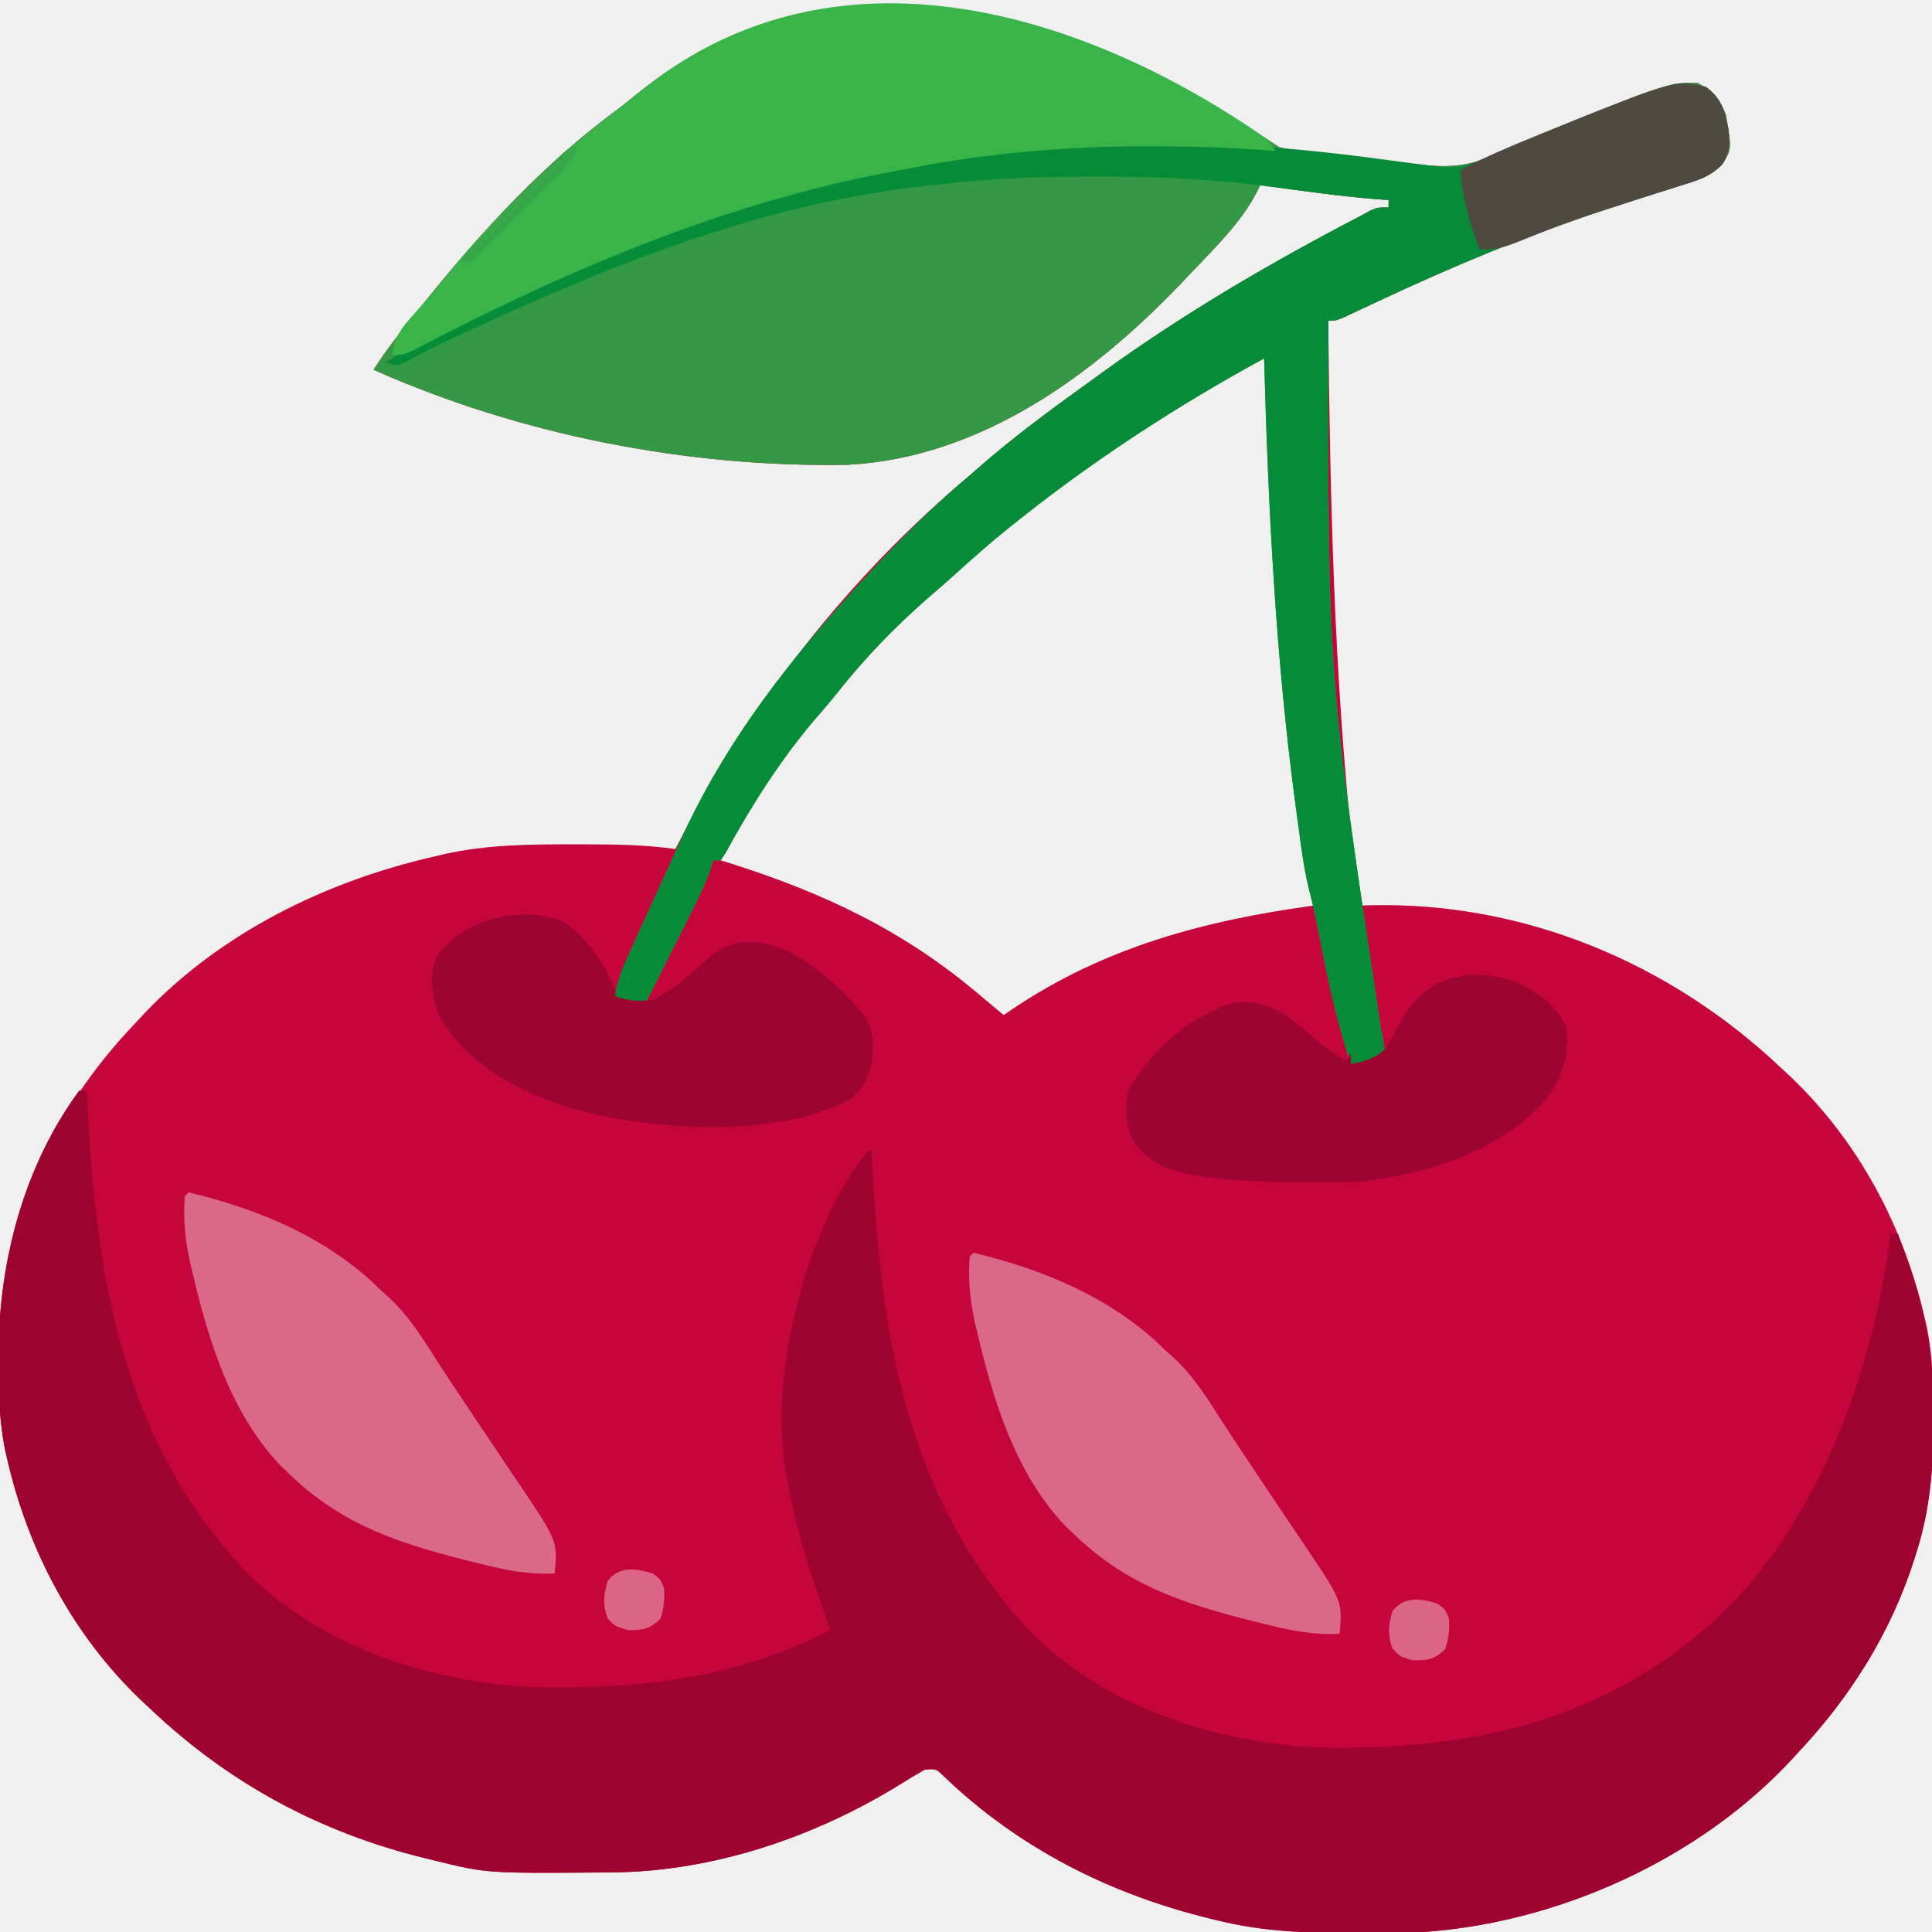
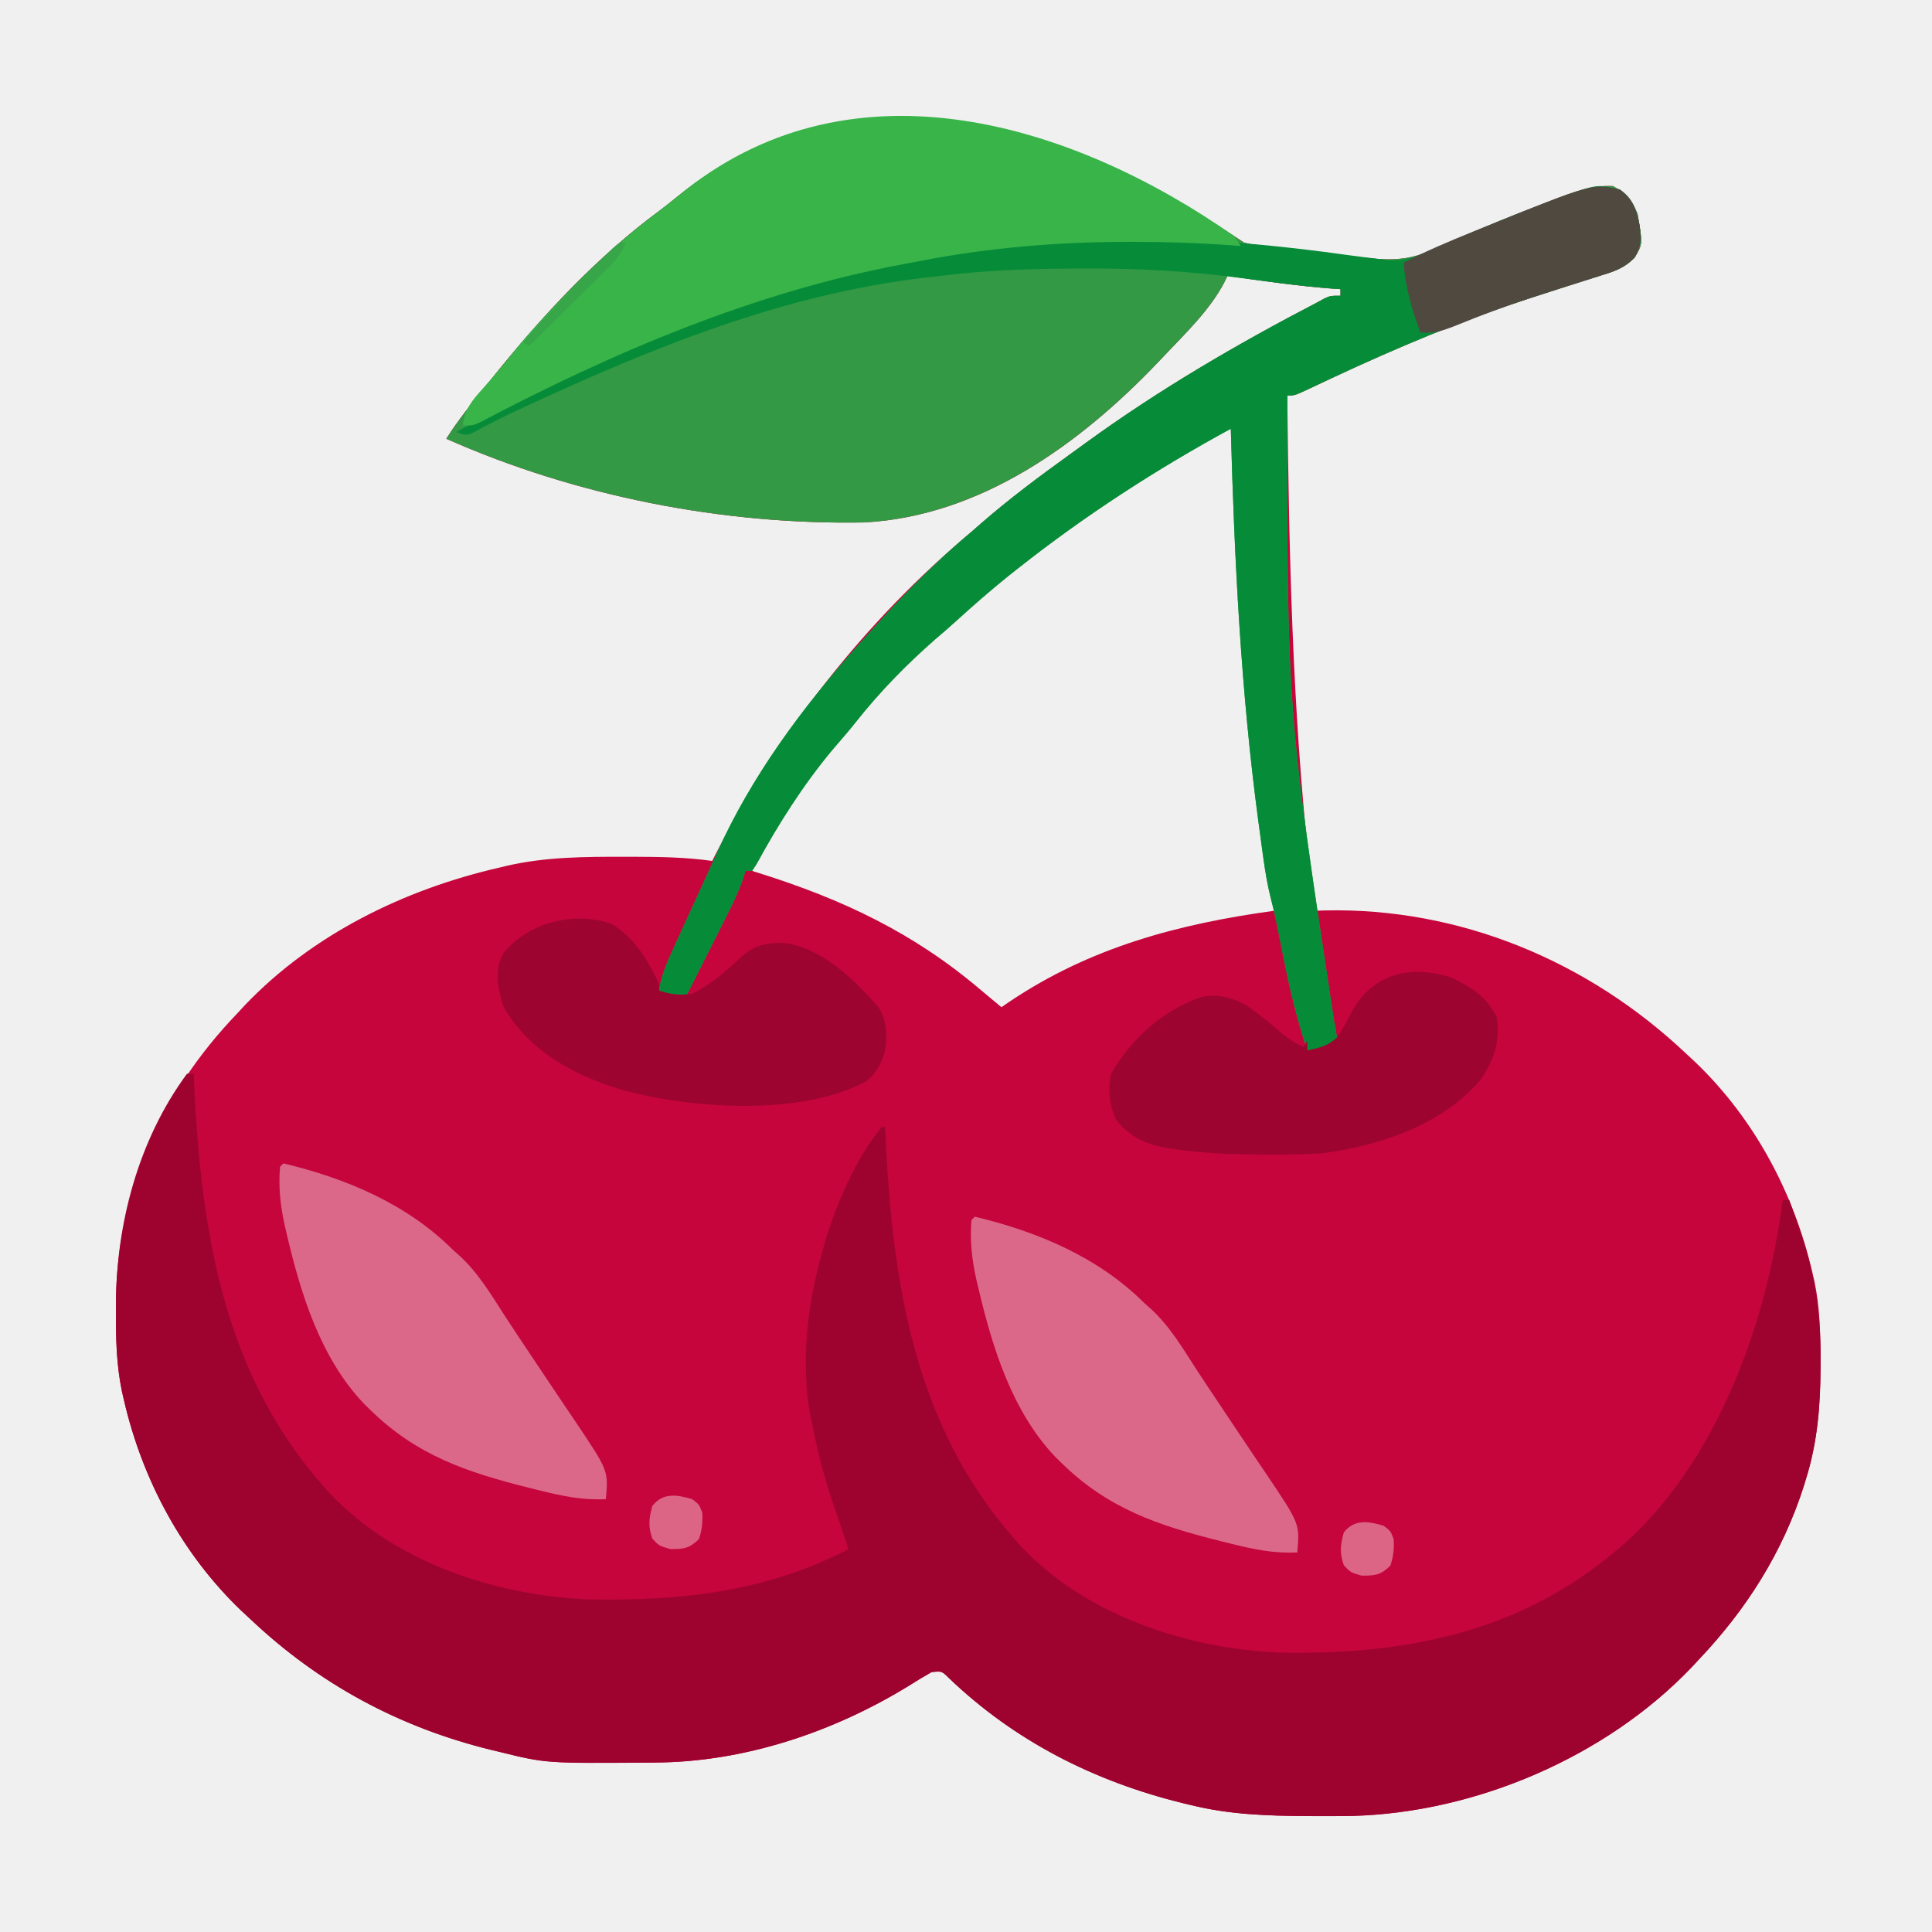
<svg xmlns="http://www.w3.org/2000/svg" width="50" height="50" viewBox="0 0 50 50" fill="none">
-   <g clip-path="url(#clip0_3139_42864)">
-     <path d="M33.105 3.809C33.29 3.855 33.29 3.855 33.494 3.876C33.571 3.885 33.649 3.895 33.729 3.905C33.812 3.915 33.896 3.925 33.982 3.935C34.069 3.945 34.155 3.956 34.245 3.967C34.428 3.989 34.611 4.011 34.795 4.032C35.074 4.065 35.353 4.099 35.632 4.133C35.81 4.154 35.989 4.176 36.167 4.197C36.25 4.207 36.333 4.217 36.418 4.228C37.16 4.313 37.8 4.379 38.504 4.072C38.617 4.023 38.73 3.975 38.847 3.925C38.906 3.899 38.965 3.873 39.026 3.846C39.338 3.709 39.653 3.577 39.967 3.444C40.062 3.404 40.062 3.404 40.159 3.362C40.773 3.102 41.393 2.856 42.016 2.619C42.11 2.582 42.203 2.546 42.299 2.508C42.828 2.308 43.372 2.116 43.945 2.149C44.34 2.378 44.493 2.544 44.665 2.966C44.818 3.855 44.818 3.855 44.573 4.252C44.286 4.542 44.009 4.645 43.628 4.759C43.558 4.781 43.489 4.803 43.417 4.826C43.267 4.874 43.116 4.922 42.966 4.968C42.564 5.093 42.164 5.225 41.764 5.355C41.683 5.381 41.602 5.408 41.519 5.435C39.505 6.09 37.574 6.903 35.658 7.8C35.587 7.833 35.516 7.866 35.443 7.901C35.309 7.963 35.175 8.027 35.041 8.09C34.592 8.301 34.592 8.301 34.375 8.301C34.423 12.915 34.523 17.481 35.017 22.073C35.066 22.527 35.111 22.982 35.156 23.438C35.261 23.434 35.367 23.431 35.475 23.427C39.449 23.338 43.222 24.918 46.093 27.637C46.181 27.718 46.268 27.799 46.359 27.883C48.102 29.553 49.264 31.736 49.804 34.082C49.823 34.162 49.842 34.242 49.861 34.325C50.023 35.103 50.039 35.877 50.036 36.67C50.036 36.773 50.036 36.773 50.036 36.879C50.032 38.002 49.947 39.06 49.609 40.137C49.589 40.203 49.568 40.269 49.547 40.338C48.932 42.27 47.874 43.943 46.484 45.41C46.404 45.497 46.324 45.583 46.241 45.672C43.728 48.297 39.915 49.926 36.293 50.026C35.924 50.032 35.555 50.032 35.187 50.031C35.109 50.03 35.031 50.03 34.952 50.03C33.793 50.025 32.672 49.986 31.543 49.707C31.421 49.678 31.421 49.678 31.297 49.648C28.701 49.01 26.357 47.824 24.419 45.962C24.223 45.77 24.223 45.77 23.925 45.801C23.701 45.928 23.484 46.059 23.266 46.198C21.054 47.557 18.434 48.441 15.821 48.458C15.749 48.458 15.677 48.459 15.603 48.46C12.595 48.482 12.595 48.482 11.23 48.145C11.109 48.116 11.109 48.116 10.985 48.086C8.283 47.422 5.931 46.156 3.906 44.238C3.818 44.157 3.731 44.076 3.641 43.992C1.897 42.322 0.735 40.139 0.195 37.793C0.176 37.713 0.158 37.633 0.138 37.55C-0.024 36.772 -0.039 35.998 -0.037 35.205C-0.037 35.136 -0.037 35.068 -0.037 34.997C-0.025 31.737 1.262 28.814 3.515 26.465C3.595 26.379 3.675 26.293 3.758 26.204C5.748 24.123 8.445 22.805 11.23 22.168C11.296 22.152 11.363 22.136 11.431 22.12C12.579 21.853 13.732 21.85 14.905 21.851C14.982 21.851 15.059 21.851 15.139 21.851C15.924 21.853 16.701 21.862 17.48 21.973C17.505 21.925 17.529 21.877 17.554 21.827C19.403 18.216 21.973 14.915 25.097 12.305C25.184 12.229 25.271 12.152 25.361 12.074C26.198 11.345 27.08 10.686 27.98 10.038C28.138 9.924 28.295 9.81 28.452 9.696C30.602 8.132 32.897 6.792 35.254 5.567C35.355 5.511 35.355 5.511 35.459 5.454C35.644 5.371 35.644 5.371 35.937 5.371C35.937 5.307 35.937 5.242 35.937 5.176C35.877 5.172 35.818 5.169 35.756 5.165C34.704 5.089 33.661 4.933 32.617 4.785C32.588 4.845 32.559 4.905 32.529 4.967C32.114 5.772 31.381 6.475 30.761 7.129C30.703 7.19 30.645 7.252 30.585 7.315C28.298 9.713 25.374 11.846 21.941 12.029C17.792 12.103 13.478 11.261 9.668 9.57C10.018 9.016 10.427 8.516 10.84 8.008C10.907 7.923 10.975 7.838 11.044 7.751C12.48 5.963 14.105 4.212 15.956 2.852C16.113 2.734 16.266 2.612 16.417 2.487C21.69 -1.804 27.976 0.39 33.105 3.809ZM26.465 13.281C26.366 13.359 26.268 13.437 26.166 13.517C25.642 13.94 25.137 14.381 24.64 14.834C24.445 15.011 24.248 15.181 24.048 15.351C23.159 16.128 22.325 16.975 21.594 17.902C21.376 18.178 21.147 18.442 20.916 18.707C19.454 20.362 19.454 20.362 18.652 22.266C18.713 22.285 18.775 22.304 18.838 22.323C21.318 23.103 23.41 24.089 25.39 25.781C25.585 25.945 25.781 26.107 25.976 26.27C26.056 26.215 26.135 26.161 26.217 26.105C28.593 24.509 31.176 23.823 33.984 23.438C33.968 23.322 33.952 23.206 33.935 23.087C33.289 18.456 32.936 13.853 32.812 9.18C31.111 9.18 27.756 12.261 26.465 13.281Z" fill="#C5053C" />
-     <path d="M2.05 28.223C2.115 28.223 2.179 28.223 2.246 28.223C2.25 28.308 2.254 28.392 2.258 28.48C2.463 32.796 3.096 36.984 6.054 40.332C6.115 40.401 6.176 40.47 6.239 40.541C8.146 42.573 11.116 43.553 13.84 43.663C16.53 43.719 19.062 43.445 21.484 42.188C21.446 42.073 21.407 41.958 21.368 41.84C21.342 41.759 21.315 41.679 21.288 41.596C21.218 41.388 21.146 41.18 21.073 40.972C20.788 40.146 20.574 39.336 20.41 38.477C20.393 38.401 20.376 38.326 20.359 38.249C20.081 36.697 20.275 35.001 20.703 33.496C20.731 33.392 20.759 33.288 20.788 33.181C21.138 32.024 21.688 30.724 22.461 29.785C22.493 29.785 22.525 29.785 22.558 29.785C22.564 29.912 22.564 29.912 22.57 30.042C22.776 34.358 23.408 38.547 26.367 41.895C26.428 41.964 26.488 42.032 26.551 42.104C28.459 44.135 31.428 45.116 34.152 45.226C37.7 45.299 41.041 44.682 43.847 42.383C43.931 42.316 44.014 42.249 44.099 42.18C46.957 39.753 48.473 35.562 48.925 31.934C48.99 31.934 49.054 31.934 49.121 31.934C49.214 32.196 49.305 32.458 49.395 32.721C49.434 32.828 49.434 32.828 49.473 32.938C49.896 34.178 50.055 35.389 50.042 36.694C50.042 36.796 50.042 36.796 50.041 36.9C50.034 38.015 49.944 39.069 49.609 40.137C49.589 40.203 49.568 40.269 49.547 40.337C48.932 42.27 47.874 43.943 46.484 45.41C46.404 45.497 46.324 45.583 46.241 45.672C43.728 48.297 39.915 49.926 36.293 50.026C35.924 50.032 35.555 50.032 35.187 50.031C35.109 50.03 35.031 50.03 34.952 50.03C33.793 50.025 32.672 49.986 31.543 49.707C31.421 49.678 31.421 49.678 31.297 49.648C28.701 49.01 26.357 47.824 24.419 45.962C24.223 45.77 24.223 45.77 23.925 45.801C23.701 45.928 23.484 46.059 23.266 46.197C21.054 47.557 18.434 48.441 15.821 48.457C15.749 48.458 15.677 48.459 15.603 48.459C12.595 48.482 12.595 48.482 11.23 48.145C11.109 48.115 11.109 48.115 10.985 48.086C8.283 47.421 5.931 46.156 3.906 44.238C3.818 44.157 3.731 44.076 3.641 43.992C1.897 42.322 0.735 40.139 0.195 37.793C0.176 37.713 0.158 37.633 0.138 37.55C-0.024 36.772 -0.039 35.998 -0.037 35.205C-0.037 35.136 -0.037 35.067 -0.037 34.996C-0.028 32.621 0.621 30.165 2.05 28.223Z" fill="#9E0330" />
-     <path d="M33.105 3.809C33.29 3.855 33.29 3.855 33.494 3.876C33.572 3.885 33.649 3.895 33.729 3.905C33.855 3.92 33.855 3.92 33.983 3.935C34.069 3.945 34.156 3.956 34.245 3.967C34.428 3.989 34.612 4.011 34.795 4.032C35.074 4.065 35.353 4.099 35.632 4.133C35.81 4.154 35.989 4.176 36.167 4.197C36.25 4.207 36.333 4.217 36.418 4.228C37.16 4.313 37.8 4.379 38.504 4.072C38.617 4.023 38.731 3.975 38.847 3.925C38.906 3.899 38.965 3.873 39.026 3.846C39.339 3.709 39.653 3.577 39.967 3.444C40.062 3.404 40.062 3.404 40.159 3.362C40.774 3.102 41.393 2.856 42.017 2.619C42.11 2.582 42.203 2.546 42.3 2.508C42.828 2.308 43.372 2.116 43.945 2.149C44.34 2.378 44.493 2.544 44.666 2.966C44.819 3.855 44.819 3.855 44.573 4.252C44.287 4.542 44.009 4.645 43.628 4.759C43.559 4.781 43.489 4.803 43.417 4.826C43.267 4.874 43.117 4.922 42.966 4.968C42.564 5.093 42.164 5.225 41.764 5.355C41.683 5.381 41.603 5.408 41.519 5.435C39.506 6.09 37.574 6.903 35.659 7.8C35.587 7.833 35.516 7.866 35.443 7.901C35.309 7.963 35.175 8.027 35.041 8.09C34.592 8.301 34.592 8.301 34.375 8.301C34.365 17.552 34.365 17.552 35.747 26.671C35.797 26.89 35.797 26.89 35.84 27.246C35.733 27.415 35.733 27.415 35.547 27.539C35.236 27.558 35.236 27.558 34.961 27.539C34.666 26.643 34.447 25.748 34.265 24.823C34.216 24.578 34.167 24.334 34.118 24.089C34.097 23.982 34.076 23.876 34.054 23.766C34.003 23.526 33.947 23.291 33.886 23.053C33.789 22.674 33.727 22.294 33.673 21.906C33.664 21.836 33.654 21.766 33.644 21.694C33.612 21.466 33.581 21.237 33.551 21.008C33.54 20.929 33.53 20.85 33.519 20.768C33.01 16.956 32.821 13.119 32.715 9.277C30.526 10.469 28.421 11.833 26.465 13.379C26.366 13.457 26.268 13.535 26.166 13.615C25.642 14.037 25.138 14.478 24.641 14.932C24.444 15.11 24.244 15.283 24.042 15.454C23.189 16.2 22.398 17.01 21.696 17.899C21.476 18.175 21.245 18.44 21.014 18.707C20.152 19.741 19.423 20.89 18.78 22.071C18.738 22.135 18.696 22.2 18.652 22.266C18.588 22.266 18.523 22.266 18.457 22.266C18.432 22.347 18.407 22.429 18.382 22.512C18.249 22.888 18.081 23.238 17.901 23.593C17.866 23.661 17.832 23.73 17.797 23.8C17.688 24.017 17.578 24.234 17.468 24.451C17.394 24.599 17.32 24.747 17.245 24.895C17.064 25.255 16.881 25.616 16.699 25.977C16.336 25.996 16.233 25.991 15.918 25.781C15.982 25.366 16.123 25.023 16.297 24.642C16.325 24.579 16.353 24.517 16.382 24.454C16.473 24.253 16.565 24.053 16.657 23.853C16.72 23.714 16.783 23.576 16.846 23.438C16.97 23.167 17.094 22.896 17.218 22.626C17.35 22.338 17.48 22.049 17.609 21.759C18.63 19.487 20.121 17.473 21.777 15.625C21.842 15.552 21.842 15.552 21.909 15.477C22.902 14.36 23.949 13.264 25.098 12.305C25.185 12.229 25.272 12.152 25.361 12.074C26.198 11.345 27.08 10.686 27.98 10.038C28.138 9.924 28.296 9.81 28.453 9.696C30.602 8.132 32.897 6.792 35.254 5.567C35.356 5.511 35.356 5.511 35.459 5.454C35.645 5.371 35.645 5.371 35.938 5.371C35.938 5.307 35.938 5.242 35.938 5.176C35.878 5.172 35.818 5.169 35.757 5.165C34.704 5.089 33.662 4.933 32.617 4.785C32.588 4.845 32.559 4.905 32.529 4.967C32.115 5.772 31.381 6.475 30.762 7.129C30.704 7.19 30.646 7.252 30.586 7.315C28.298 9.713 25.374 11.846 21.941 12.029C17.792 12.103 13.479 11.261 9.668 9.57C10.018 9.016 10.427 8.516 10.84 8.008C10.907 7.923 10.975 7.838 11.045 7.751C12.48 5.963 14.106 4.212 15.957 2.852C16.114 2.734 16.266 2.612 16.418 2.487C21.691 -1.804 27.977 0.39 33.105 3.809Z" fill="#339945" />
-     <path d="M44.141 2.244C44.542 2.526 44.631 2.848 44.727 3.318C44.767 3.707 44.78 3.915 44.573 4.25C44.287 4.54 44.009 4.643 43.628 4.757C43.559 4.779 43.489 4.801 43.417 4.824C43.267 4.872 43.117 4.92 42.966 4.966C42.564 5.091 42.164 5.223 41.764 5.353C41.683 5.379 41.603 5.406 41.519 5.433C39.506 6.088 37.574 6.901 35.659 7.798C35.587 7.831 35.516 7.864 35.443 7.899C35.309 7.961 35.175 8.025 35.041 8.088C34.592 8.299 34.592 8.299 34.375 8.299C34.365 17.55 34.365 17.55 35.747 26.669C35.797 26.888 35.797 26.888 35.84 27.244C35.733 27.413 35.733 27.413 35.547 27.537C35.236 27.556 35.236 27.556 34.961 27.537C34.666 26.641 34.447 25.746 34.265 24.821C34.216 24.576 34.167 24.332 34.118 24.087C34.097 23.98 34.076 23.874 34.054 23.764C34.003 23.524 33.947 23.289 33.886 23.051C33.789 22.672 33.727 22.293 33.673 21.904C33.664 21.834 33.654 21.764 33.644 21.692C33.612 21.464 33.581 21.235 33.551 21.006C33.54 20.927 33.53 20.848 33.519 20.766C33.01 16.954 32.821 13.117 32.715 9.276C30.526 10.467 28.421 11.831 26.465 13.377C26.366 13.455 26.268 13.533 26.166 13.613C25.642 14.035 25.138 14.476 24.641 14.93C24.444 15.108 24.244 15.28 24.042 15.452C23.189 16.198 22.398 17.008 21.696 17.897C21.476 18.173 21.245 18.438 21.014 18.706C20.152 19.739 19.423 20.888 18.78 22.069C18.738 22.134 18.696 22.198 18.652 22.264C18.588 22.264 18.523 22.264 18.457 22.264C18.432 22.345 18.407 22.427 18.382 22.511C18.249 22.886 18.081 23.236 17.901 23.591C17.866 23.659 17.832 23.728 17.797 23.798C17.688 24.015 17.578 24.232 17.468 24.449C17.394 24.597 17.32 24.745 17.245 24.892C17.064 25.253 16.881 25.614 16.699 25.975C16.336 25.994 16.233 25.99 15.918 25.779C15.982 25.364 16.123 25.021 16.297 24.64C16.325 24.578 16.353 24.516 16.382 24.452C16.473 24.251 16.565 24.051 16.657 23.851C16.72 23.712 16.783 23.574 16.846 23.436C16.97 23.165 17.094 22.894 17.218 22.624C17.35 22.336 17.48 22.047 17.609 21.757C18.63 19.485 20.121 17.471 21.777 15.623C21.842 15.55 21.842 15.55 21.909 15.475C22.902 14.358 23.949 13.262 25.098 12.303C25.185 12.227 25.272 12.151 25.361 12.072C26.198 11.343 27.08 10.684 27.98 10.036C28.138 9.922 28.296 9.808 28.453 9.694C30.602 8.13 32.897 6.79 35.254 5.565C35.356 5.509 35.356 5.509 35.459 5.452C35.645 5.369 35.645 5.369 35.938 5.369C35.938 5.305 35.938 5.24 35.938 5.174C35.87 5.169 35.803 5.164 35.734 5.159C34.837 5.091 33.947 4.975 33.056 4.855C31.555 4.653 30.095 4.568 28.583 4.57C28.491 4.57 28.4 4.57 28.306 4.57C26.934 4.572 25.581 4.613 24.219 4.783C24.04 4.804 23.861 4.824 23.683 4.844C19.546 5.339 15.728 6.891 11.977 8.631C11.912 8.661 11.846 8.692 11.778 8.723C11.325 8.935 10.879 9.16 10.44 9.4C10.254 9.471 10.254 9.471 9.961 9.373C11.193 8.709 12.437 8.093 13.715 7.524C13.799 7.486 13.883 7.449 13.969 7.41C17.769 5.71 21.624 4.379 25.781 3.904C25.857 3.896 25.933 3.887 26.012 3.878C29.377 3.503 32.749 3.698 36.094 4.166C36.432 4.213 36.77 4.255 37.109 4.295C37.18 4.305 37.251 4.315 37.324 4.325C37.936 4.374 38.48 4.084 39.026 3.844C39.338 3.707 39.652 3.575 39.965 3.442C40.029 3.415 40.092 3.388 40.157 3.36C40.781 3.096 41.412 2.853 42.047 2.617C42.193 2.562 42.193 2.562 42.342 2.506C43.469 2.088 43.469 2.088 44.141 2.244Z" fill="#068C38" />
-     <path d="M32.812 3.615C32.877 3.711 32.941 3.808 33.008 3.908C32.921 3.901 32.834 3.894 32.744 3.887C31.806 3.819 30.872 3.787 29.932 3.786C29.822 3.785 29.822 3.785 29.71 3.785C27.652 3.786 25.586 3.956 23.563 4.352C23.403 4.384 23.242 4.414 23.081 4.444C18.751 5.247 14.551 7.035 10.665 9.084C10.449 9.181 10.449 9.181 10.156 9.181C10.198 8.705 10.434 8.437 10.742 8.095C10.832 7.993 10.921 7.891 11.011 7.789C11.06 7.732 11.11 7.676 11.161 7.618C11.356 7.391 11.54 7.157 11.727 6.924C12.212 6.328 12.739 5.784 13.283 5.242C13.445 5.081 13.606 4.918 13.766 4.754C14.455 4.062 15.178 3.445 15.957 2.856C16.217 2.656 16.47 2.448 16.724 2.241C21.687 -1.649 28.061 0.289 32.812 3.615Z" fill="#38B449" />
-     <path d="M25.195 32.422C27.03 32.857 28.832 33.615 30.175 34.961C30.234 35.012 30.292 35.064 30.352 35.117C30.913 35.624 31.294 36.271 31.701 36.901C31.933 37.26 32.172 37.615 32.409 37.97C32.508 38.118 32.606 38.266 32.705 38.414C32.911 38.723 33.118 39.031 33.325 39.339C33.377 39.416 33.429 39.494 33.483 39.573C33.582 39.72 33.68 39.866 33.779 40.012C34.744 41.449 34.744 41.449 34.668 42.285C33.986 42.319 33.387 42.194 32.727 42.029C32.619 42.002 32.512 41.976 32.401 41.949C30.572 41.488 29.106 40.997 27.734 39.648C27.673 39.588 27.611 39.528 27.548 39.467C26.287 38.13 25.709 36.264 25.299 34.515C25.278 34.428 25.257 34.341 25.236 34.252C25.11 33.675 25.045 33.11 25.097 32.52C25.13 32.487 25.162 32.455 25.195 32.422Z" fill="#DC6889" />
-     <path d="M4.883 30.859C6.717 31.294 8.52 32.053 9.863 33.398C9.921 33.45 9.98 33.501 10.04 33.554C10.6 34.062 10.982 34.709 11.388 35.339C11.621 35.697 11.859 36.052 12.097 36.407C12.195 36.556 12.294 36.703 12.393 36.852C12.598 37.16 12.805 37.468 13.013 37.776C13.065 37.854 13.117 37.931 13.171 38.011C13.269 38.157 13.368 38.304 13.467 38.45C14.431 39.886 14.431 39.886 14.355 40.723C13.673 40.757 13.075 40.631 12.414 40.466C12.307 40.44 12.2 40.413 12.089 40.386C10.26 39.926 8.794 39.435 7.422 38.086C7.36 38.026 7.299 37.966 7.236 37.904C5.974 36.568 5.396 34.702 4.986 32.953C4.966 32.866 4.945 32.779 4.924 32.689C4.797 32.112 4.732 31.548 4.785 30.957C4.817 30.925 4.849 30.893 4.883 30.859Z" fill="#DC6889" />
-     <path d="M39.211 25.405C39.796 25.686 40.229 25.964 40.528 26.561C40.635 27.275 40.446 27.831 40.039 28.416C38.885 29.75 37.058 30.346 35.352 30.565C34.849 30.594 34.347 30.598 33.844 30.595C33.742 30.595 33.742 30.595 33.637 30.595C32.785 30.592 31.942 30.566 31.098 30.443C31.022 30.432 30.947 30.422 30.87 30.41C30.242 30.303 29.754 30.091 29.352 29.576C29.14 29.149 29.102 28.686 29.2 28.221C29.797 27.191 30.708 26.366 31.836 25.975C32.332 25.866 32.746 25.982 33.182 26.221C33.553 26.469 33.889 26.756 34.227 27.047C34.436 27.215 34.619 27.334 34.864 27.44C34.896 27.375 34.928 27.311 34.961 27.244C34.961 27.341 34.961 27.438 34.961 27.538C35.327 27.46 35.581 27.405 35.852 27.141C36.004 26.904 36.132 26.669 36.261 26.421C36.882 25.267 38.008 25.007 39.211 25.405Z" fill="#9E0430" />
-     <path d="M14.544 23.834C15.199 24.248 15.597 24.89 15.918 25.585C15.918 25.65 15.918 25.714 15.918 25.781C16.283 25.903 16.508 25.922 16.894 25.878C17.453 25.597 17.921 25.181 18.376 24.757C18.767 24.432 19.089 24.37 19.587 24.383C20.707 24.527 21.653 25.459 22.363 26.269C22.617 26.683 22.619 27.066 22.558 27.539C22.454 27.915 22.314 28.209 21.999 28.448C20.076 29.488 16.793 29.254 14.753 28.675C13.369 28.248 12.071 27.529 11.34 26.239C11.182 25.721 11.075 25.202 11.334 24.701C12.06 23.779 13.443 23.43 14.544 23.834Z" fill="#9E0430" />
-     <path d="M44.141 2.247C44.542 2.529 44.631 2.851 44.727 3.321C44.767 3.709 44.78 3.918 44.575 4.253C44.281 4.548 43.99 4.652 43.601 4.77C43.529 4.793 43.457 4.816 43.383 4.84C43.15 4.915 42.916 4.988 42.682 5.061C42.362 5.163 42.043 5.266 41.724 5.37C41.645 5.395 41.567 5.42 41.486 5.446C40.767 5.679 40.063 5.942 39.363 6.228C38.989 6.378 38.693 6.489 38.281 6.446C38.031 5.759 37.842 5.128 37.793 4.396C38.455 4.051 39.134 3.766 39.825 3.486C39.999 3.416 39.999 3.416 40.176 3.344C43.349 2.064 43.349 2.064 44.141 2.247Z" fill="#504940" />
-     <path d="M37.207 41.504C37.408 41.656 37.408 41.656 37.5 41.894C37.517 42.173 37.493 42.411 37.402 42.676C37.115 42.954 36.959 42.969 36.56 42.969C36.23 42.871 36.23 42.871 36.035 42.663C35.907 42.296 35.932 42.072 36.035 41.699C36.346 41.301 36.763 41.368 37.207 41.504Z" fill="#DC6586" />
-     <path d="M16.895 40.722C17.096 40.875 17.096 40.875 17.188 41.113C17.205 41.392 17.181 41.63 17.09 41.894C16.803 42.173 16.647 42.187 16.248 42.187C15.918 42.09 15.918 42.09 15.723 41.882C15.595 41.515 15.619 41.291 15.723 40.918C16.034 40.52 16.451 40.587 16.895 40.722Z" fill="#DC6586" />
-     <path d="M14.941 3.809C14.78 4.228 14.464 4.506 14.15 4.814C14.092 4.872 14.034 4.93 13.974 4.99C13.788 5.174 13.602 5.358 13.415 5.542C13.289 5.667 13.163 5.792 13.037 5.918C12.728 6.224 12.419 6.53 12.109 6.836C12.045 6.804 11.98 6.771 11.914 6.738C12.526 6.045 13.159 5.378 13.812 4.724C13.944 4.591 13.944 4.591 14.078 4.455C14.161 4.371 14.245 4.288 14.331 4.202C14.406 4.126 14.481 4.05 14.559 3.972C14.746 3.809 14.746 3.809 14.941 3.809Z" fill="#36A648" />
-   </g>
-   <defs>
-     <clipPath id="clip0_3139_42864">
-       <rect width="50" height="50" fill="white" />
-     </clipPath>
-   </defs>
+   <path d="M32.197 6.279C32.36 6.32 32.36 6.32 32.539 6.338C32.608 6.347 32.676 6.355 32.746 6.364C32.82 6.373 32.894 6.381 32.969 6.39C33.046 6.399 33.122 6.408 33.201 6.418C33.362 6.438 33.524 6.457 33.686 6.476C33.931 6.505 34.177 6.534 34.422 6.565C34.58 6.584 34.737 6.602 34.895 6.621C34.967 6.63 35.04 6.639 35.115 6.648C35.769 6.723 36.333 6.781 36.953 6.511C37.053 6.468 37.153 6.425 37.255 6.381C37.307 6.358 37.359 6.336 37.413 6.312C37.688 6.191 37.965 6.075 38.242 5.958C38.326 5.922 38.326 5.922 38.411 5.886C38.952 5.656 39.498 5.44 40.047 5.23C40.13 5.198 40.212 5.166 40.297 5.133C40.762 4.957 41.241 4.787 41.746 4.816C42.094 5.019 42.229 5.164 42.381 5.537C42.516 6.32 42.516 6.32 42.3 6.67C42.047 6.925 41.803 7.015 41.467 7.116C41.406 7.135 41.344 7.155 41.281 7.175C41.149 7.218 41.016 7.259 40.884 7.301C40.53 7.411 40.177 7.526 39.825 7.641C39.754 7.664 39.682 7.688 39.609 7.711C37.835 8.288 36.134 9.005 34.446 9.795C34.383 9.824 34.321 9.854 34.256 9.884C34.138 9.939 34.02 9.995 33.902 10.051C33.506 10.236 33.506 10.236 33.315 10.236C33.358 14.301 33.446 18.324 33.881 22.369C33.924 22.769 33.964 23.17 34.004 23.571C34.096 23.568 34.189 23.565 34.285 23.562C37.785 23.484 41.109 24.875 43.639 27.27C43.716 27.342 43.793 27.414 43.873 27.487C45.408 28.959 46.432 30.882 46.908 32.949C46.925 33.019 46.941 33.09 46.958 33.162C47.101 33.848 47.115 34.53 47.113 35.228C47.112 35.319 47.112 35.319 47.112 35.412C47.109 36.402 47.034 37.334 46.736 38.282C46.718 38.341 46.7 38.399 46.682 38.459C46.139 40.161 45.208 41.636 43.983 42.928C43.913 43.004 43.842 43.081 43.769 43.159C41.556 45.471 38.196 46.907 35.005 46.994C34.68 47 34.355 47 34.031 46.998C33.962 46.998 33.894 46.998 33.824 46.998C32.803 46.993 31.816 46.959 30.82 46.714C30.713 46.688 30.713 46.688 30.604 46.662C28.317 46.099 26.252 45.054 24.545 43.414C24.372 43.245 24.372 43.245 24.11 43.272C23.912 43.384 23.721 43.5 23.529 43.622C21.581 44.82 19.273 45.598 16.971 45.613C16.907 45.613 16.844 45.614 16.779 45.614C14.129 45.634 14.129 45.634 12.926 45.337C12.819 45.311 12.819 45.311 12.71 45.285C10.329 44.7 8.258 43.585 6.474 41.896C6.397 41.824 6.32 41.753 6.24 41.679C4.704 40.208 3.68 38.285 3.204 36.218C3.188 36.147 3.172 36.077 3.155 36.004C3.012 35.318 2.998 34.637 3 33.938C3 33.877 3 33.817 3 33.754C3.01 30.882 4.144 28.307 6.13 26.238C6.2 26.162 6.27 26.086 6.343 26.008C8.096 24.175 10.472 23.014 12.926 22.453C12.984 22.439 13.043 22.425 13.103 22.41C14.114 22.175 15.13 22.172 16.163 22.173C16.231 22.173 16.299 22.173 16.369 22.173C17.061 22.175 17.745 22.183 18.432 22.281C18.453 22.238 18.475 22.196 18.497 22.152C20.126 18.971 22.39 16.063 25.142 13.764C25.219 13.697 25.296 13.63 25.375 13.56C26.112 12.918 26.889 12.337 27.682 11.767C27.821 11.666 27.96 11.566 28.098 11.465C29.992 10.088 32.014 8.907 34.09 7.828C34.179 7.778 34.179 7.778 34.271 7.728C34.434 7.655 34.434 7.655 34.692 7.655C34.692 7.599 34.692 7.542 34.692 7.483C34.639 7.48 34.587 7.477 34.533 7.474C33.605 7.407 32.687 7.27 31.767 7.139C31.741 7.192 31.716 7.245 31.689 7.299C31.324 8.009 30.678 8.628 30.132 9.204C30.081 9.258 30.03 9.312 29.977 9.368C27.962 11.481 25.386 13.36 22.362 13.521C18.707 13.586 14.907 12.844 11.55 11.355C11.858 10.867 12.218 10.426 12.582 9.978C12.641 9.904 12.701 9.829 12.762 9.752C14.027 8.177 15.459 6.634 17.09 5.436C17.228 5.332 17.362 5.225 17.496 5.115C22.141 1.334 27.679 3.267 32.197 6.279ZM26.347 14.624C26.26 14.693 26.173 14.761 26.084 14.832C25.622 15.204 25.178 15.592 24.739 15.992C24.568 16.147 24.394 16.297 24.218 16.447C23.434 17.131 22.7 17.878 22.056 18.695C21.864 18.937 21.662 19.17 21.459 19.404C20.171 20.861 20.171 20.861 19.464 22.539C19.518 22.556 19.572 22.572 19.628 22.59C21.813 23.276 23.655 24.145 25.401 25.636C25.572 25.78 25.744 25.923 25.917 26.066C25.987 26.018 26.057 25.97 26.129 25.921C28.222 24.515 30.497 23.911 32.971 23.571C32.957 23.469 32.943 23.367 32.928 23.262C32.359 19.183 32.048 15.127 31.939 11.011C30.44 11.011 27.484 13.725 26.347 14.624Z" fill="#C5053C" />
+   <path d="M4.839 27.789C4.896 27.789 4.953 27.789 5.011 27.789C5.015 27.864 5.018 27.939 5.021 28.015C5.203 31.818 5.76 35.508 8.366 38.457C8.42 38.518 8.473 38.578 8.529 38.641C10.209 40.431 12.825 41.295 15.225 41.391C17.595 41.441 19.826 41.199 21.959 40.092C21.925 39.99 21.892 39.889 21.857 39.785C21.834 39.714 21.81 39.644 21.786 39.571C21.724 39.387 21.661 39.204 21.597 39.021C21.346 38.293 21.158 37.58 21.013 36.822C20.998 36.756 20.983 36.69 20.968 36.622C20.723 35.255 20.894 33.761 21.271 32.435C21.296 32.343 21.321 32.251 21.346 32.157C21.654 31.138 22.139 29.993 22.82 29.166C22.848 29.166 22.876 29.166 22.906 29.166C22.911 29.278 22.911 29.278 22.916 29.392C23.097 33.194 23.654 36.884 26.261 39.833C26.314 39.894 26.368 39.955 26.423 40.018C28.104 41.807 30.72 42.671 33.119 42.768C36.245 42.833 39.188 42.289 41.66 40.264C41.733 40.205 41.807 40.146 41.882 40.085C44.4 37.947 45.735 34.255 46.134 31.058C46.191 31.058 46.248 31.058 46.306 31.058C46.388 31.289 46.468 31.52 46.548 31.752C46.582 31.846 46.582 31.846 46.616 31.943C46.989 33.035 47.129 34.102 47.118 35.252C47.118 35.342 47.118 35.342 47.117 35.433C47.111 36.415 47.031 37.344 46.736 38.285C46.718 38.343 46.7 38.402 46.682 38.462C46.139 40.164 45.208 41.638 43.983 42.931C43.913 43.007 43.842 43.083 43.769 43.161C41.556 45.473 38.196 46.909 35.005 46.997C34.68 47.002 34.355 47.002 34.031 47.001C33.962 47.001 33.894 47.001 33.824 47C32.803 46.996 31.816 46.962 30.82 46.716C30.713 46.69 30.713 46.69 30.604 46.664C28.317 46.102 26.252 45.057 24.545 43.417C24.372 43.248 24.372 43.248 24.11 43.275C23.912 43.387 23.721 43.502 23.529 43.624C21.581 44.822 19.273 45.6 16.971 45.615C16.907 45.616 16.844 45.616 16.779 45.617C14.129 45.636 14.129 45.636 12.926 45.339C12.819 45.314 12.819 45.314 12.71 45.288C10.329 44.702 8.258 43.587 6.474 41.898C6.397 41.827 6.32 41.755 6.24 41.681C4.704 40.21 3.68 38.287 3.204 36.22C3.188 36.15 3.172 36.079 3.155 36.006C3.012 35.32 2.998 34.639 3 33.94C3 33.88 3 33.819 3 33.757C3.008 31.664 3.58 29.5 4.839 27.789Z" fill="#9E0330" />
+   <path d="M32.197 6.279C32.36 6.32 32.36 6.32 32.539 6.338C32.608 6.347 32.676 6.355 32.747 6.364C32.857 6.377 32.857 6.377 32.97 6.39C33.046 6.399 33.122 6.408 33.201 6.418C33.363 6.438 33.524 6.457 33.686 6.476C33.932 6.505 34.177 6.534 34.423 6.565C34.58 6.584 34.737 6.602 34.895 6.621C34.968 6.63 35.04 6.639 35.115 6.648C35.769 6.723 36.333 6.781 36.953 6.511C37.053 6.468 37.153 6.425 37.256 6.381C37.308 6.358 37.36 6.336 37.413 6.312C37.688 6.191 37.965 6.075 38.242 5.958C38.326 5.922 38.326 5.922 38.411 5.886C38.953 5.656 39.498 5.44 40.048 5.23C40.13 5.198 40.212 5.166 40.297 5.133C40.763 4.957 41.242 4.787 41.747 4.816C42.095 5.019 42.229 5.164 42.381 5.537C42.516 6.32 42.516 6.32 42.3 6.67C42.047 6.925 41.803 7.015 41.467 7.116C41.406 7.135 41.344 7.155 41.281 7.175C41.149 7.218 41.017 7.259 40.884 7.301C40.53 7.411 40.178 7.526 39.825 7.641C39.754 7.664 39.683 7.688 39.609 7.711C37.836 8.288 36.134 9.005 34.447 9.795C34.384 9.824 34.321 9.854 34.257 9.884C34.138 9.939 34.02 9.995 33.903 10.051C33.507 10.236 33.507 10.236 33.316 10.236C33.307 18.386 33.307 18.386 34.524 26.419C34.568 26.613 34.568 26.613 34.606 26.926C34.512 27.075 34.512 27.075 34.348 27.184C34.074 27.201 34.074 27.201 33.832 27.184C33.572 26.395 33.379 25.607 33.219 24.792C33.176 24.576 33.133 24.36 33.089 24.145C33.071 24.051 33.052 23.957 33.033 23.861C32.988 23.649 32.939 23.442 32.885 23.233C32.8 22.898 32.745 22.564 32.698 22.222C32.689 22.161 32.68 22.099 32.672 22.035C32.644 21.834 32.617 21.633 32.59 21.431C32.58 21.361 32.571 21.291 32.561 21.219C32.113 17.861 31.946 14.481 31.853 11.097C29.924 12.146 28.071 13.348 26.347 14.71C26.26 14.778 26.174 14.847 26.084 14.918C25.623 15.29 25.178 15.678 24.74 16.078C24.567 16.235 24.391 16.387 24.212 16.538C23.461 17.195 22.764 17.909 22.146 18.692C21.952 18.935 21.749 19.169 21.546 19.404C20.785 20.315 20.144 21.327 19.577 22.367C19.54 22.424 19.503 22.481 19.465 22.539C19.408 22.539 19.351 22.539 19.293 22.539C19.271 22.61 19.249 22.682 19.226 22.756C19.109 23.087 18.961 23.395 18.803 23.708C18.772 23.768 18.742 23.828 18.711 23.891C18.615 24.082 18.518 24.273 18.422 24.464C18.356 24.594 18.29 24.724 18.225 24.855C18.065 25.173 17.905 25.49 17.744 25.808C17.424 25.825 17.334 25.821 17.056 25.636C17.112 25.27 17.236 24.968 17.39 24.632C17.414 24.577 17.439 24.523 17.465 24.466C17.545 24.29 17.625 24.113 17.706 23.937C17.762 23.815 17.818 23.693 17.873 23.571C17.982 23.333 18.091 23.094 18.201 22.856C18.317 22.602 18.432 22.348 18.546 22.092C19.445 20.091 20.759 18.317 22.218 16.689C22.275 16.624 22.275 16.624 22.333 16.558C23.208 15.574 24.131 14.609 25.143 13.764C25.219 13.697 25.296 13.63 25.375 13.56C26.112 12.918 26.889 12.337 27.682 11.767C27.821 11.666 27.96 11.566 28.098 11.465C29.992 10.088 32.014 8.907 34.09 7.828C34.179 7.778 34.179 7.778 34.271 7.728C34.434 7.655 34.434 7.655 34.692 7.655C34.692 7.599 34.692 7.542 34.692 7.483C34.64 7.48 34.587 7.477 34.533 7.474C33.605 7.407 32.687 7.27 31.767 7.139C31.742 7.192 31.716 7.245 31.69 7.299C31.324 8.009 30.678 8.628 30.133 9.204C30.081 9.258 30.03 9.312 29.977 9.368C27.962 11.481 25.386 13.36 22.362 13.521C18.707 13.586 14.907 12.844 11.55 11.355C11.858 10.867 12.218 10.426 12.582 9.978C12.642 9.904 12.701 9.829 12.763 9.752C14.027 8.177 15.459 6.634 17.09 5.436C17.228 5.332 17.362 5.225 17.496 5.115C22.141 1.334 27.679 3.267 32.197 6.279Z" fill="#339945" />
+   <path d="M41.919 4.901C42.272 5.149 42.35 5.433 42.435 5.847C42.47 6.19 42.482 6.373 42.3 6.668C42.047 6.923 41.803 7.014 41.467 7.114C41.406 7.134 41.344 7.154 41.281 7.174C41.149 7.216 41.016 7.258 40.884 7.299C40.53 7.409 40.177 7.525 39.825 7.64C39.754 7.663 39.682 7.686 39.609 7.71C37.835 8.287 36.134 9.003 34.446 9.793C34.383 9.823 34.321 9.852 34.256 9.882C34.138 9.937 34.02 9.993 33.902 10.049C33.506 10.235 33.506 10.235 33.315 10.235C33.307 18.385 33.307 18.385 34.524 26.418C34.568 26.611 34.568 26.611 34.606 26.925C34.511 27.073 34.511 27.073 34.348 27.183C34.074 27.199 34.074 27.199 33.832 27.183C33.572 26.394 33.379 25.605 33.219 24.79C33.175 24.575 33.132 24.359 33.089 24.143C33.07 24.049 33.052 23.956 33.033 23.859C32.988 23.647 32.939 23.44 32.884 23.231C32.8 22.896 32.745 22.562 32.697 22.221C32.689 22.159 32.68 22.097 32.671 22.034C32.643 21.832 32.616 21.631 32.59 21.43C32.58 21.36 32.571 21.29 32.561 21.218C32.113 17.86 31.946 14.479 31.853 11.095C29.924 12.145 28.07 13.346 26.347 14.708C26.26 14.777 26.173 14.845 26.084 14.916C25.622 15.288 25.178 15.677 24.74 16.076C24.567 16.233 24.39 16.385 24.212 16.537C23.461 17.193 22.764 17.907 22.145 18.69C21.952 18.933 21.749 19.167 21.545 19.402C20.785 20.313 20.143 21.325 19.577 22.366C19.54 22.422 19.503 22.479 19.464 22.537C19.408 22.537 19.351 22.537 19.292 22.537C19.27 22.609 19.249 22.681 19.226 22.755C19.109 23.085 18.961 23.394 18.802 23.706C18.772 23.766 18.742 23.827 18.71 23.889C18.614 24.08 18.518 24.271 18.421 24.462C18.356 24.592 18.29 24.723 18.225 24.853C18.065 25.171 17.904 25.489 17.744 25.806C17.424 25.824 17.333 25.819 17.055 25.634C17.112 25.269 17.236 24.966 17.389 24.63C17.414 24.576 17.439 24.521 17.464 24.465C17.544 24.288 17.625 24.111 17.706 23.935C17.762 23.813 17.817 23.691 17.873 23.57C17.982 23.331 18.091 23.093 18.201 22.855C18.317 22.601 18.432 22.346 18.546 22.091C19.445 20.089 20.758 18.315 22.217 16.687C22.275 16.622 22.275 16.622 22.333 16.557C23.208 15.572 24.131 14.607 25.142 13.762C25.219 13.695 25.296 13.628 25.375 13.559C26.112 12.917 26.889 12.336 27.682 11.765C27.821 11.665 27.96 11.565 28.098 11.464C29.992 10.086 32.014 8.905 34.09 7.826C34.179 7.777 34.179 7.777 34.271 7.727C34.434 7.654 34.434 7.654 34.692 7.654C34.692 7.597 34.692 7.54 34.692 7.482C34.633 7.478 34.574 7.473 34.513 7.469C33.722 7.408 32.939 7.306 32.153 7.2C30.831 7.023 29.545 6.948 28.213 6.949C28.132 6.949 28.052 6.949 27.969 6.95C26.76 6.951 25.569 6.987 24.368 7.138C24.211 7.156 24.053 7.173 23.896 7.191C20.252 7.627 16.888 8.995 13.584 10.527C13.526 10.554 13.468 10.581 13.409 10.608C13.009 10.795 12.617 10.993 12.23 11.204C12.066 11.267 12.066 11.267 11.808 11.181C12.893 10.596 13.989 10.054 15.114 9.552C15.188 9.519 15.262 9.486 15.339 9.451C18.686 7.954 22.082 6.781 25.745 6.363C25.812 6.356 25.879 6.348 25.948 6.34C28.912 6.01 31.883 6.181 34.829 6.594C35.127 6.635 35.425 6.672 35.724 6.707C35.787 6.716 35.849 6.725 35.913 6.734C36.453 6.777 36.932 6.522 37.413 6.31C37.688 6.19 37.964 6.073 38.24 5.956C38.296 5.932 38.352 5.909 38.409 5.884C38.959 5.651 39.515 5.437 40.074 5.229C40.203 5.181 40.203 5.181 40.334 5.131C41.327 4.763 41.327 4.763 41.919 4.901Z" fill="#068C38" />
+   <path d="M31.939 6.109C31.995 6.194 32.052 6.279 32.111 6.367C32.034 6.361 31.957 6.355 31.878 6.349C31.052 6.288 30.229 6.26 29.401 6.259C29.304 6.259 29.304 6.259 29.206 6.259C27.392 6.26 25.572 6.409 23.791 6.758C23.649 6.786 23.507 6.813 23.366 6.839C19.551 7.547 15.851 9.121 12.428 10.927C12.238 11.012 12.238 11.012 11.979 11.012C12.017 10.593 12.225 10.357 12.496 10.055C12.575 9.966 12.653 9.876 12.732 9.786C12.776 9.736 12.82 9.687 12.865 9.636C13.036 9.435 13.199 9.23 13.363 9.024C13.791 8.499 14.255 8.019 14.734 7.542C14.877 7.4 15.018 7.256 15.16 7.113C15.767 6.503 16.404 5.959 17.09 5.44C17.319 5.264 17.541 5.081 17.765 4.899C22.137 1.472 27.753 3.179 31.939 6.109Z" fill="#38B449" />
+   <path d="M25.228 31.488C26.844 31.871 28.433 32.54 29.616 33.725C29.667 33.77 29.719 33.816 29.772 33.862C30.265 34.309 30.601 34.88 30.959 35.434C31.164 35.75 31.374 36.063 31.584 36.376C31.671 36.506 31.757 36.637 31.844 36.767C32.025 37.039 32.208 37.311 32.391 37.582C32.436 37.65 32.482 37.718 32.529 37.788C32.616 37.917 32.703 38.046 32.791 38.175C33.64 39.44 33.64 39.44 33.573 40.177C32.972 40.208 32.445 40.097 31.863 39.952C31.769 39.928 31.674 39.905 31.577 39.881C29.965 39.475 28.674 39.043 27.465 37.855C27.411 37.802 27.357 37.749 27.301 37.694C26.19 36.517 25.681 34.873 25.32 33.333C25.301 33.256 25.283 33.179 25.264 33.1C25.153 32.592 25.096 32.095 25.142 31.574C25.171 31.546 25.199 31.517 25.228 31.488Z" fill="#DC6889" />
+   <path d="M7.334 30.109C8.95 30.492 10.538 31.161 11.721 32.346C11.773 32.392 11.824 32.437 11.877 32.484C12.371 32.93 12.707 33.501 13.065 34.055C13.27 34.371 13.48 34.684 13.689 34.997C13.776 35.127 13.863 35.258 13.95 35.388C14.131 35.66 14.313 35.932 14.496 36.203C14.542 36.271 14.588 36.339 14.635 36.41C14.722 36.538 14.809 36.667 14.896 36.796C15.746 38.062 15.746 38.062 15.679 38.798C15.078 38.829 14.55 38.718 13.969 38.573C13.874 38.549 13.78 38.526 13.682 38.502C12.071 38.097 10.779 37.664 9.57 36.476C9.516 36.423 9.462 36.37 9.407 36.315C8.295 35.138 7.786 33.494 7.425 31.954C7.407 31.877 7.389 31.8 7.37 31.721C7.258 31.213 7.201 30.716 7.248 30.195C7.276 30.167 7.304 30.139 7.334 30.109Z" fill="#DC6889" />
+   <path d="M37.576 25.306C38.091 25.554 38.472 25.798 38.736 26.324C38.83 26.953 38.664 27.443 38.305 27.959C37.288 29.134 35.679 29.659 34.176 29.852C33.733 29.877 33.291 29.881 32.848 29.879C32.757 29.878 32.757 29.878 32.665 29.878C31.915 29.875 31.172 29.852 30.428 29.744C30.362 29.735 30.296 29.725 30.227 29.716C29.674 29.621 29.244 29.434 28.89 28.981C28.703 28.604 28.67 28.196 28.756 27.787C29.282 26.879 30.085 26.153 31.079 25.808C31.516 25.712 31.88 25.814 32.265 26.025C32.591 26.243 32.888 26.497 33.185 26.753C33.369 26.901 33.53 27.005 33.746 27.099C33.774 27.042 33.803 26.985 33.832 26.927C33.832 27.012 33.832 27.097 33.832 27.185C34.154 27.117 34.377 27.068 34.617 26.835C34.75 26.627 34.863 26.42 34.977 26.201C35.523 25.184 36.515 24.956 37.576 25.306Z" fill="#9E0430" />
+   <path d="M15.846 23.919C16.422 24.284 16.773 24.85 17.055 25.463C17.055 25.52 17.055 25.576 17.055 25.635C17.377 25.742 17.576 25.759 17.916 25.721C18.408 25.473 18.82 25.106 19.221 24.733C19.566 24.447 19.849 24.392 20.288 24.403C21.274 24.53 22.108 25.351 22.733 26.065C22.957 26.429 22.959 26.767 22.906 27.183C22.814 27.515 22.69 27.774 22.413 27.985C20.719 28.901 17.827 28.695 16.03 28.185C14.81 27.808 13.666 27.175 13.023 26.038C12.884 25.582 12.789 25.125 13.018 24.684C13.657 23.872 14.876 23.564 15.846 23.919Z" fill="#9E0430" />
+   <path d="M41.919 4.905C42.273 5.153 42.351 5.437 42.435 5.851C42.471 6.193 42.482 6.377 42.302 6.671C42.043 6.932 41.786 7.024 41.444 7.127C41.38 7.148 41.317 7.168 41.251 7.189C41.046 7.255 40.84 7.319 40.634 7.384C40.352 7.474 40.071 7.564 39.79 7.655C39.721 7.678 39.652 7.7 39.581 7.723C38.947 7.928 38.327 8.16 37.711 8.412C37.38 8.544 37.12 8.642 36.757 8.604C36.537 7.998 36.37 7.442 36.327 6.798C36.91 6.494 37.509 6.243 38.118 5.996C38.271 5.934 38.271 5.934 38.427 5.871C41.222 4.743 41.222 4.743 41.919 4.905Z" fill="#504940" />
+   <path d="M35.81 39.487C35.988 39.622 35.988 39.622 36.068 39.831C36.084 40.077 36.062 40.287 35.982 40.52C35.729 40.765 35.592 40.778 35.24 40.778C34.95 40.692 34.95 40.692 34.778 40.509C34.665 40.185 34.687 39.988 34.778 39.659C35.052 39.309 35.419 39.368 35.81 39.487Z" fill="#DC6586" />
+   <path d="M17.916 38.8C18.093 38.934 18.093 38.934 18.174 39.144C18.189 39.389 18.168 39.599 18.088 39.832C17.835 40.078 17.698 40.09 17.346 40.09C17.055 40.004 17.055 40.004 16.883 39.821C16.771 39.498 16.792 39.3 16.883 38.972C17.157 38.621 17.525 38.681 17.916 38.8Z" fill="#DC6586" />
+   <path d="M16.195 6.281C16.053 6.65 15.774 6.896 15.498 7.167C15.447 7.218 15.396 7.269 15.343 7.322C15.179 7.484 15.015 7.646 14.851 7.808C14.74 7.919 14.629 8.029 14.518 8.139C14.246 8.409 13.973 8.679 13.7 8.948C13.644 8.92 13.587 8.891 13.528 8.862C14.067 8.252 14.625 7.664 15.2 7.088C15.316 6.971 15.316 6.971 15.434 6.851C15.508 6.777 15.581 6.703 15.657 6.627C15.723 6.561 15.79 6.494 15.858 6.426C16.023 6.281 16.023 6.281 16.195 6.281Z" fill="#36A648" />
</svg>
